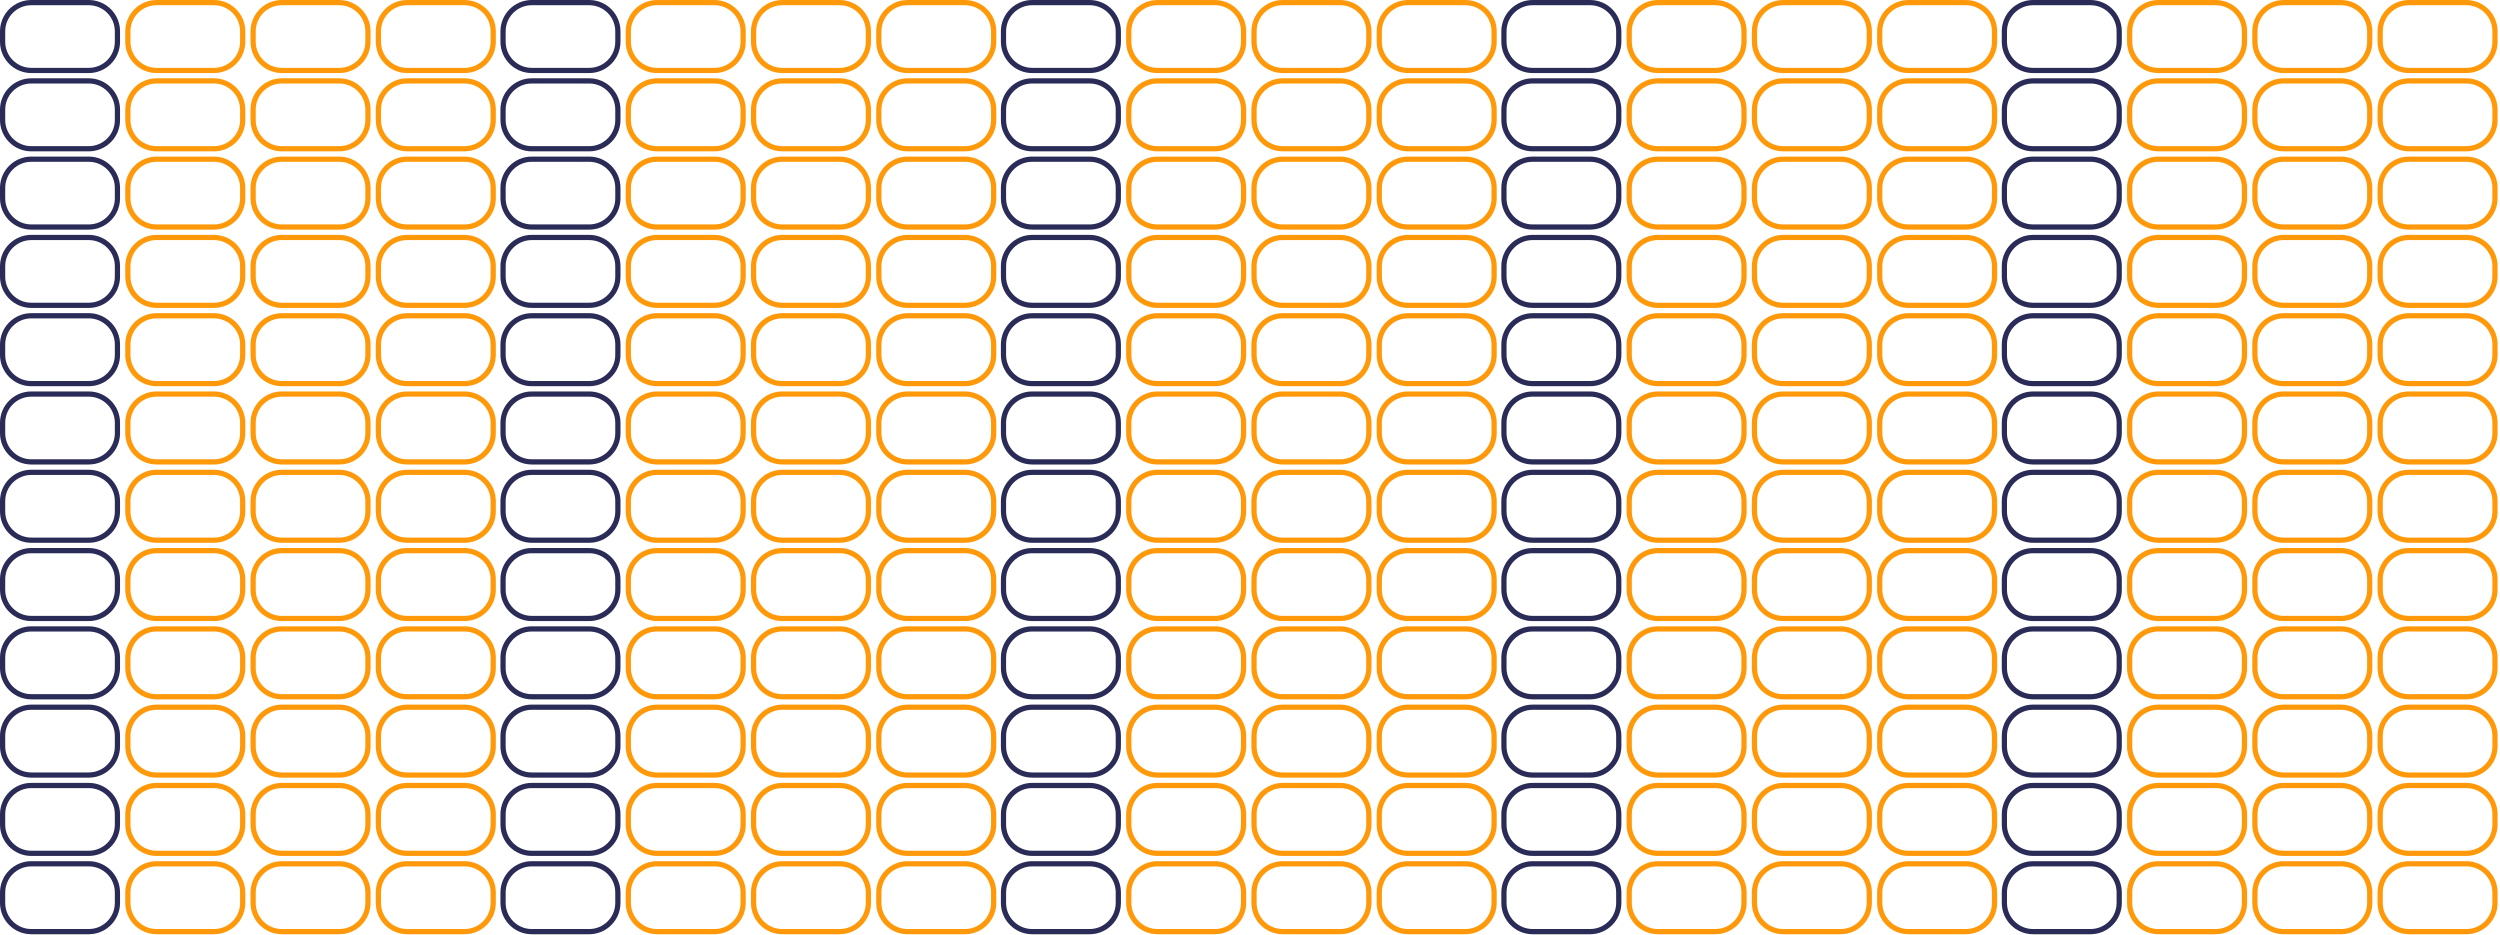
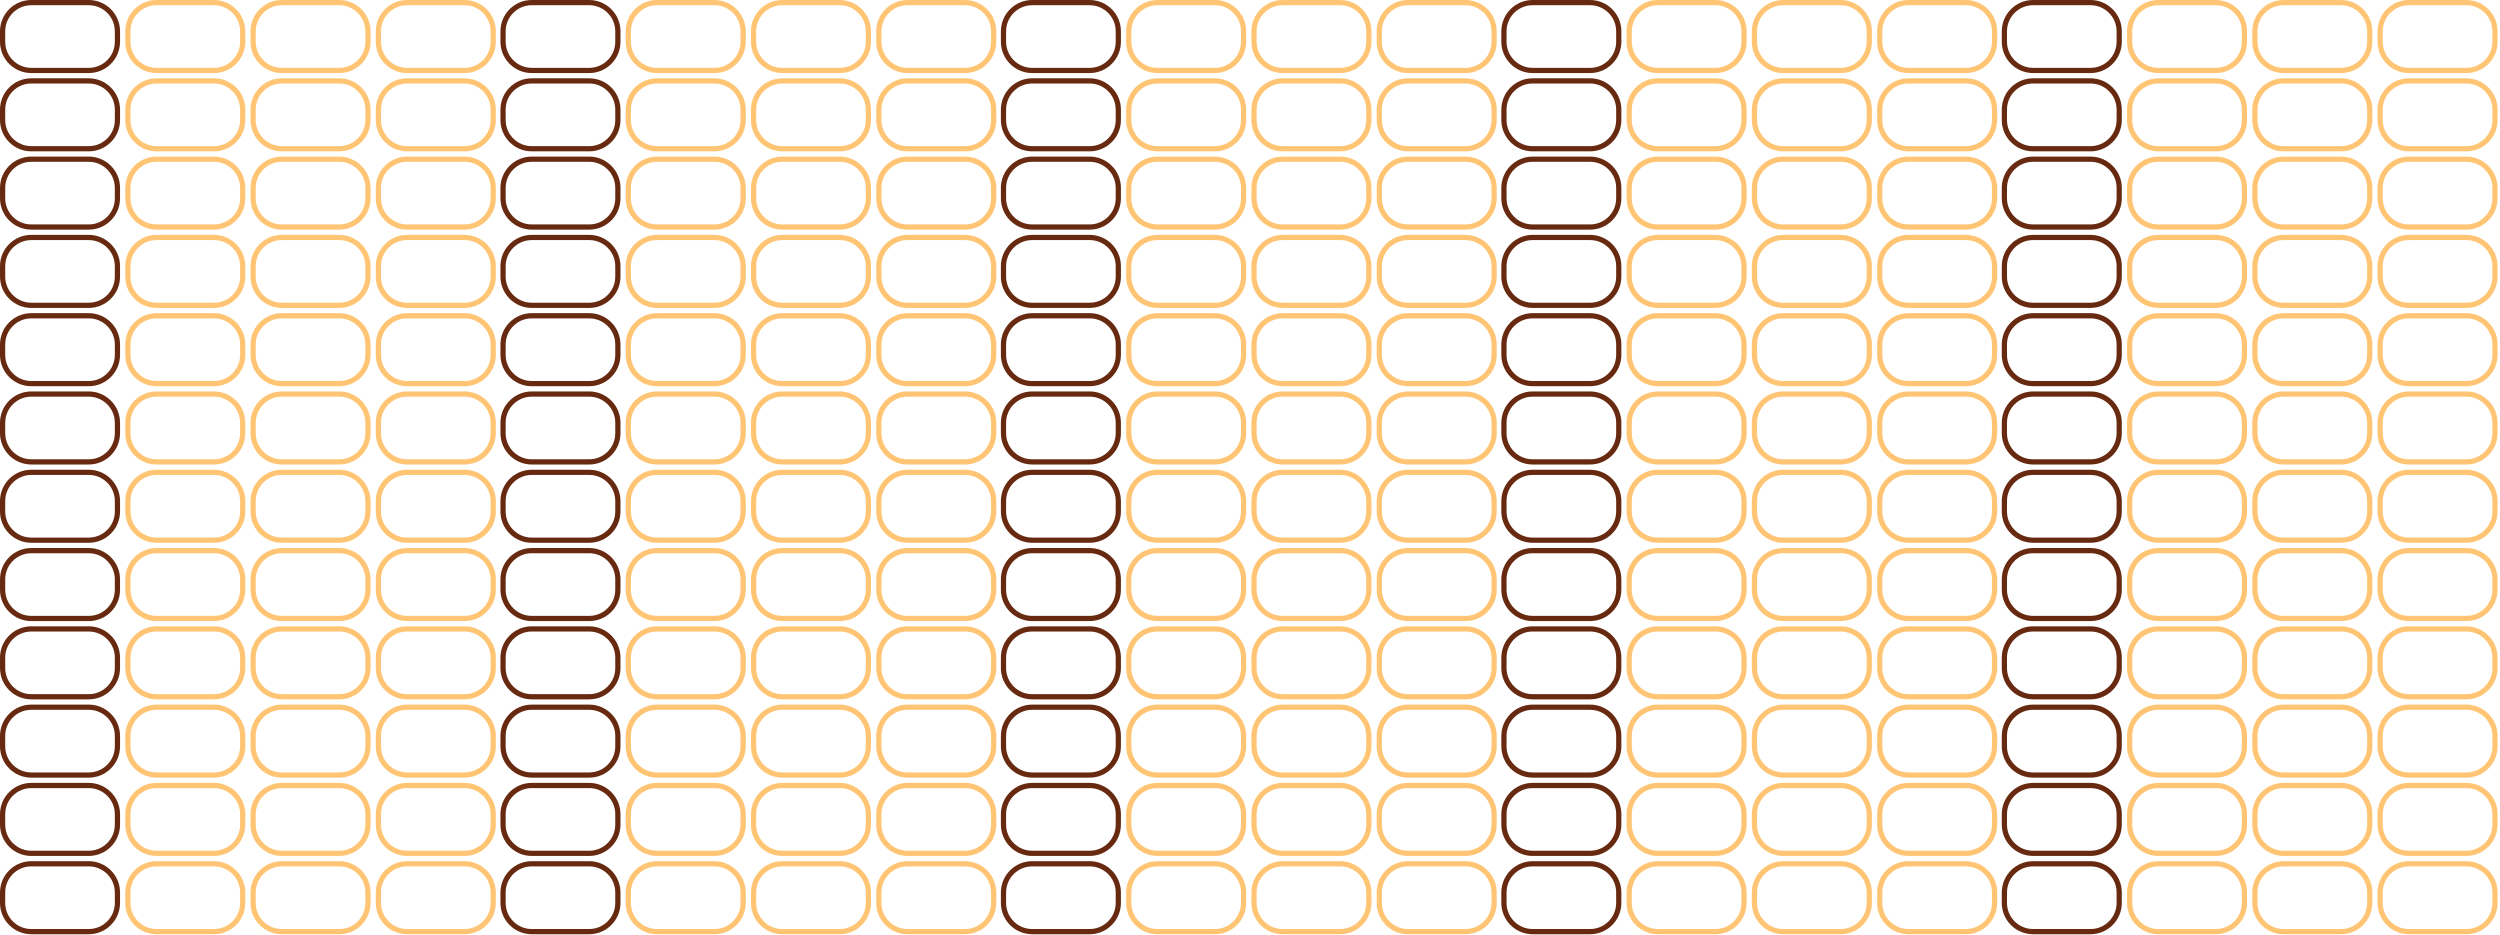
<svg xmlns="http://www.w3.org/2000/svg" width="958" height="358" viewBox="0 0 958 358" fill="none">
-   <rect x="1" y="1" width="44" height="26" rx="11" stroke="#2A2B56" stroke-width="2" />
-   <rect x="1" y="31" width="44" height="26" rx="11" stroke="#2A2B56" stroke-width="2" />
-   <rect x="1" y="61" width="44" height="26" rx="11" stroke="#2A2B56" stroke-width="2" />
-   <rect x="1" y="91" width="44" height="26" rx="11" stroke="#2A2B56" stroke-width="2" />
-   <rect x="1" y="121" width="44" height="26" rx="11" stroke="#2A2B56" stroke-width="2" />
-   <rect x="1" y="151" width="44" height="26" rx="11" stroke="#2A2B56" stroke-width="2" />
-   <rect x="1" y="181" width="44" height="26" rx="11" stroke="#2A2B56" stroke-width="2" />
-   <rect x="1" y="211" width="44" height="26" rx="11" stroke="#2A2B56" stroke-width="2" />
-   <rect x="1" y="241" width="44" height="26" rx="11" stroke="#2A2B56" stroke-width="2" />
-   <rect x="1" y="271" width="44" height="26" rx="11" stroke="#2A2B56" stroke-width="2" />
-   <rect x="1" y="301" width="44" height="26" rx="11" stroke="#2A2B56" stroke-width="2" />
-   <rect x="1" y="331" width="44" height="26" rx="11" stroke="#2A2B56" stroke-width="2" />
-   <rect x="49" y="1" width="44" height="26" rx="11" stroke="#FF990A" stroke-width="2" />
-   <rect x="49" y="31" width="44" height="26" rx="11" stroke="#FF990A" stroke-width="2" />
-   <rect x="49" y="61" width="44" height="26" rx="11" stroke="#FF990A" stroke-width="2" />
-   <rect x="49" y="91" width="44" height="26" rx="11" stroke="#FF990A" stroke-width="2" />
-   <rect x="49" y="121" width="44" height="26" rx="11" stroke="#FF990A" stroke-width="2" />
-   <rect x="49" y="151" width="44" height="26" rx="11" stroke="#FF990A" stroke-width="2" />
-   <rect x="49" y="181" width="44" height="26" rx="11" stroke="#FF990A" stroke-width="2" />
-   <rect x="49" y="211" width="44" height="26" rx="11" stroke="#FF990A" stroke-width="2" />
-   <rect x="49" y="241" width="44" height="26" rx="11" stroke="#FF990A" stroke-width="2" />
-   <rect x="49" y="271" width="44" height="26" rx="11" stroke="#FF990A" stroke-width="2" />
-   <rect x="49" y="301" width="44" height="26" rx="11" stroke="#FF990A" stroke-width="2" />
-   <rect x="49" y="331" width="44" height="26" rx="11" stroke="#FF990A" stroke-width="2" />
-   <rect x="97" y="1" width="44" height="26" rx="11" stroke="#FF990A" stroke-width="2" />
-   <rect x="97" y="31" width="44" height="26" rx="11" stroke="#FF990A" stroke-width="2" />
-   <rect x="97" y="61" width="44" height="26" rx="11" stroke="#FF990A" stroke-width="2" />
-   <rect x="97" y="91" width="44" height="26" rx="11" stroke="#FF990A" stroke-width="2" />
-   <rect x="97" y="121" width="44" height="26" rx="11" stroke="#FF990A" stroke-width="2" />
-   <rect x="97" y="151" width="44" height="26" rx="11" stroke="#FF990A" stroke-width="2" />
-   <rect x="97" y="181" width="44" height="26" rx="11" stroke="#FF990A" stroke-width="2" />
-   <rect x="97" y="211" width="44" height="26" rx="11" stroke="#FF990A" stroke-width="2" />
-   <rect x="97" y="241" width="44" height="26" rx="11" stroke="#FF990A" stroke-width="2" />
-   <rect x="97" y="271" width="44" height="26" rx="11" stroke="#FF990A" stroke-width="2" />
-   <rect x="97" y="301" width="44" height="26" rx="11" stroke="#FF990A" stroke-width="2" />
-   <rect x="97" y="331" width="44" height="26" rx="11" stroke="#FF990A" stroke-width="2" />
-   <rect x="145" y="1" width="44" height="26" rx="11" stroke="#FF990A" stroke-width="2" />
-   <rect x="145" y="31" width="44" height="26" rx="11" stroke="#FF990A" stroke-width="2" />
-   <rect x="145" y="61" width="44" height="26" rx="11" stroke="#FF990A" stroke-width="2" />
-   <rect x="145" y="91" width="44" height="26" rx="11" stroke="#FF990A" stroke-width="2" />
-   <rect x="145" y="121" width="44" height="26" rx="11" stroke="#FF990A" stroke-width="2" />
-   <rect x="145" y="151" width="44" height="26" rx="11" stroke="#FF990A" stroke-width="2" />
-   <rect x="145" y="181" width="44" height="26" rx="11" stroke="#FF990A" stroke-width="2" />
-   <rect x="145" y="211" width="44" height="26" rx="11" stroke="#FF990A" stroke-width="2" />
-   <rect x="145" y="241" width="44" height="26" rx="11" stroke="#FF990A" stroke-width="2" />
-   <rect x="145" y="271" width="44" height="26" rx="11" stroke="#FF990A" stroke-width="2" />
-   <rect x="145" y="301" width="44" height="26" rx="11" stroke="#FF990A" stroke-width="2" />
-   <rect x="145" y="331" width="44" height="26" rx="11" stroke="#FF990A" stroke-width="2" />
-   <rect x="192.77" y="1" width="44" height="26" rx="11" stroke="#2A2B56" stroke-width="2" />
-   <rect x="192.77" y="31" width="44" height="26" rx="11" stroke="#2A2B56" stroke-width="2" />
-   <rect x="192.77" y="61" width="44" height="26" rx="11" stroke="#2A2B56" stroke-width="2" />
-   <rect x="192.77" y="91" width="44" height="26" rx="11" stroke="#2A2B56" stroke-width="2" />
-   <rect x="192.77" y="121" width="44" height="26" rx="11" stroke="#2A2B56" stroke-width="2" />
-   <rect x="192.77" y="151" width="44" height="26" rx="11" stroke="#2A2B56" stroke-width="2" />
-   <rect x="192.77" y="181" width="44" height="26" rx="11" stroke="#2A2B56" stroke-width="2" />
-   <rect x="192.77" y="211" width="44" height="26" rx="11" stroke="#2A2B56" stroke-width="2" />
-   <rect x="192.77" y="241" width="44" height="26" rx="11" stroke="#2A2B56" stroke-width="2" />
-   <rect x="192.77" y="271" width="44" height="26" rx="11" stroke="#2A2B56" stroke-width="2" />
-   <rect x="192.77" y="301" width="44" height="26" rx="11" stroke="#2A2B56" stroke-width="2" />
-   <rect x="192.77" y="331" width="44" height="26" rx="11" stroke="#2A2B56" stroke-width="2" />
-   <rect x="240.77" y="1" width="44" height="26" rx="11" stroke="#FF990A" stroke-width="2" />
-   <rect x="240.77" y="31" width="44" height="26" rx="11" stroke="#FF990A" stroke-width="2" />
-   <rect x="240.77" y="61" width="44" height="26" rx="11" stroke="#FF990A" stroke-width="2" />
-   <rect x="240.77" y="91" width="44" height="26" rx="11" stroke="#FF990A" stroke-width="2" />
-   <rect x="240.77" y="121" width="44" height="26" rx="11" stroke="#FF990A" stroke-width="2" />
-   <rect x="240.77" y="151" width="44" height="26" rx="11" stroke="#FF990A" stroke-width="2" />
-   <rect x="240.77" y="181" width="44" height="26" rx="11" stroke="#FF990A" stroke-width="2" />
-   <rect x="240.77" y="211" width="44" height="26" rx="11" stroke="#FF990A" stroke-width="2" />
-   <rect x="240.77" y="241" width="44" height="26" rx="11" stroke="#FF990A" stroke-width="2" />
-   <rect x="240.77" y="271" width="44" height="26" rx="11" stroke="#FF990A" stroke-width="2" />
-   <rect x="240.77" y="301" width="44" height="26" rx="11" stroke="#FF990A" stroke-width="2" />
-   <rect x="240.77" y="331" width="44" height="26" rx="11" stroke="#FF990A" stroke-width="2" />
-   <rect x="288.77" y="1" width="44" height="26" rx="11" stroke="#FF990A" stroke-width="2" />
-   <rect x="288.77" y="31" width="44" height="26" rx="11" stroke="#FF990A" stroke-width="2" />
-   <rect x="288.77" y="61" width="44" height="26" rx="11" stroke="#FF990A" stroke-width="2" />
-   <rect x="288.77" y="91" width="44" height="26" rx="11" stroke="#FF990A" stroke-width="2" />
-   <rect x="288.77" y="121" width="44" height="26" rx="11" stroke="#FF990A" stroke-width="2" />
-   <rect x="288.77" y="151" width="44" height="26" rx="11" stroke="#FF990A" stroke-width="2" />
-   <rect x="288.77" y="181" width="44" height="26" rx="11" stroke="#FF990A" stroke-width="2" />
-   <rect x="288.77" y="211" width="44" height="26" rx="11" stroke="#FF990A" stroke-width="2" />
-   <rect x="288.77" y="241" width="44" height="26" rx="11" stroke="#FF990A" stroke-width="2" />
-   <rect x="288.77" y="271" width="44" height="26" rx="11" stroke="#FF990A" stroke-width="2" />
-   <rect x="288.77" y="301" width="44" height="26" rx="11" stroke="#FF990A" stroke-width="2" />
-   <rect x="288.77" y="331" width="44" height="26" rx="11" stroke="#FF990A" stroke-width="2" />
-   <rect x="336.77" y="1" width="44" height="26" rx="11" stroke="#FF990A" stroke-width="2" />
-   <rect x="336.77" y="31" width="44" height="26" rx="11" stroke="#FF990A" stroke-width="2" />
-   <rect x="336.77" y="61" width="44" height="26" rx="11" stroke="#FF990A" stroke-width="2" />
-   <rect x="336.77" y="91" width="44" height="26" rx="11" stroke="#FF990A" stroke-width="2" />
-   <rect x="336.77" y="121" width="44" height="26" rx="11" stroke="#FF990A" stroke-width="2" />
-   <rect x="336.77" y="151" width="44" height="26" rx="11" stroke="#FF990A" stroke-width="2" />
-   <rect x="336.77" y="181" width="44" height="26" rx="11" stroke="#FF990A" stroke-width="2" />
-   <rect x="336.77" y="211" width="44" height="26" rx="11" stroke="#FF990A" stroke-width="2" />
-   <rect x="336.77" y="241" width="44" height="26" rx="11" stroke="#FF990A" stroke-width="2" />
-   <rect x="336.77" y="271" width="44" height="26" rx="11" stroke="#FF990A" stroke-width="2" />
-   <rect x="336.77" y="301" width="44" height="26" rx="11" stroke="#FF990A" stroke-width="2" />
-   <rect x="336.77" y="331" width="44" height="26" rx="11" stroke="#FF990A" stroke-width="2" />
-   <rect x="384.54" y="1" width="44" height="26" rx="11" stroke="#2A2B56" stroke-width="2" />
-   <rect x="384.54" y="31" width="44" height="26" rx="11" stroke="#2A2B56" stroke-width="2" />
-   <rect x="384.54" y="61" width="44" height="26" rx="11" stroke="#2A2B56" stroke-width="2" />
-   <rect x="384.54" y="91" width="44" height="26" rx="11" stroke="#2A2B56" stroke-width="2" />
-   <rect x="384.54" y="121" width="44" height="26" rx="11" stroke="#2A2B56" stroke-width="2" />
-   <rect x="384.54" y="151" width="44" height="26" rx="11" stroke="#2A2B56" stroke-width="2" />
-   <rect x="384.54" y="181" width="44" height="26" rx="11" stroke="#2A2B56" stroke-width="2" />
-   <rect x="384.54" y="211" width="44" height="26" rx="11" stroke="#2A2B56" stroke-width="2" />
-   <rect x="384.54" y="241" width="44" height="26" rx="11" stroke="#2A2B56" stroke-width="2" />
-   <rect x="384.54" y="271" width="44" height="26" rx="11" stroke="#2A2B56" stroke-width="2" />
-   <rect x="384.54" y="301" width="44" height="26" rx="11" stroke="#2A2B56" stroke-width="2" />
-   <rect x="384.54" y="331" width="44" height="26" rx="11" stroke="#2A2B56" stroke-width="2" />
-   <rect x="432.54" y="1" width="44" height="26" rx="11" stroke="#FF990A" stroke-width="2" />
-   <rect x="432.54" y="31" width="44" height="26" rx="11" stroke="#FF990A" stroke-width="2" />
-   <rect x="432.54" y="61" width="44" height="26" rx="11" stroke="#FF990A" stroke-width="2" />
-   <rect x="432.54" y="91" width="44" height="26" rx="11" stroke="#FF990A" stroke-width="2" />
-   <rect x="432.54" y="121" width="44" height="26" rx="11" stroke="#FF990A" stroke-width="2" />
-   <rect x="432.54" y="151" width="44" height="26" rx="11" stroke="#FF990A" stroke-width="2" />
-   <rect x="432.54" y="181" width="44" height="26" rx="11" stroke="#FF990A" stroke-width="2" />
-   <rect x="432.54" y="211" width="44" height="26" rx="11" stroke="#FF990A" stroke-width="2" />
-   <rect x="432.54" y="241" width="44" height="26" rx="11" stroke="#FF990A" stroke-width="2" />
-   <rect x="432.54" y="271" width="44" height="26" rx="11" stroke="#FF990A" stroke-width="2" />
-   <rect x="432.54" y="301" width="44" height="26" rx="11" stroke="#FF990A" stroke-width="2" />
-   <rect x="432.54" y="331" width="44" height="26" rx="11" stroke="#FF990A" stroke-width="2" />
-   <rect x="480.54" y="1" width="44" height="26" rx="11" stroke="#FF990A" stroke-width="2" />
-   <rect x="480.54" y="31" width="44" height="26" rx="11" stroke="#FF990A" stroke-width="2" />
-   <rect x="480.54" y="61" width="44" height="26" rx="11" stroke="#FF990A" stroke-width="2" />
-   <rect x="480.54" y="91" width="44" height="26" rx="11" stroke="#FF990A" stroke-width="2" />
-   <rect x="480.54" y="121" width="44" height="26" rx="11" stroke="#FF990A" stroke-width="2" />
-   <rect x="480.54" y="151" width="44" height="26" rx="11" stroke="#FF990A" stroke-width="2" />
-   <rect x="480.54" y="181" width="44" height="26" rx="11" stroke="#FF990A" stroke-width="2" />
-   <rect x="480.54" y="211" width="44" height="26" rx="11" stroke="#FF990A" stroke-width="2" />
-   <rect x="480.54" y="241" width="44" height="26" rx="11" stroke="#FF990A" stroke-width="2" />
-   <rect x="480.54" y="271" width="44" height="26" rx="11" stroke="#FF990A" stroke-width="2" />
-   <rect x="480.54" y="301" width="44" height="26" rx="11" stroke="#FF990A" stroke-width="2" />
-   <rect x="480.54" y="331" width="44" height="26" rx="11" stroke="#FF990A" stroke-width="2" />
-   <rect x="528.539" y="1" width="44" height="26" rx="11" stroke="#FF990A" stroke-width="2" />
-   <rect x="528.539" y="31" width="44" height="26" rx="11" stroke="#FF990A" stroke-width="2" />
-   <rect x="528.539" y="61" width="44" height="26" rx="11" stroke="#FF990A" stroke-width="2" />
-   <rect x="528.539" y="91" width="44" height="26" rx="11" stroke="#FF990A" stroke-width="2" />
-   <rect x="528.539" y="121" width="44" height="26" rx="11" stroke="#FF990A" stroke-width="2" />
-   <rect x="528.539" y="151" width="44" height="26" rx="11" stroke="#FF990A" stroke-width="2" />
-   <rect x="528.539" y="181" width="44" height="26" rx="11" stroke="#FF990A" stroke-width="2" />
-   <rect x="528.539" y="211" width="44" height="26" rx="11" stroke="#FF990A" stroke-width="2" />
-   <rect x="528.539" y="241" width="44" height="26" rx="11" stroke="#FF990A" stroke-width="2" />
-   <rect x="528.539" y="271" width="44" height="26" rx="11" stroke="#FF990A" stroke-width="2" />
-   <rect x="528.539" y="301" width="44" height="26" rx="11" stroke="#FF990A" stroke-width="2" />
-   <rect x="528.539" y="331" width="44" height="26" rx="11" stroke="#FF990A" stroke-width="2" />
-   <rect x="576.309" y="1" width="44" height="26" rx="11" stroke="#2A2B56" stroke-width="2" />
-   <rect x="576.309" y="31" width="44" height="26" rx="11" stroke="#2A2B56" stroke-width="2" />
-   <rect x="576.309" y="61" width="44" height="26" rx="11" stroke="#2A2B56" stroke-width="2" />
-   <rect x="576.309" y="91" width="44" height="26" rx="11" stroke="#2A2B56" stroke-width="2" />
-   <rect x="576.309" y="121" width="44" height="26" rx="11" stroke="#2A2B56" stroke-width="2" />
-   <rect x="576.309" y="151" width="44" height="26" rx="11" stroke="#2A2B56" stroke-width="2" />
-   <rect x="576.309" y="181" width="44" height="26" rx="11" stroke="#2A2B56" stroke-width="2" />
-   <rect x="576.309" y="211" width="44" height="26" rx="11" stroke="#2A2B56" stroke-width="2" />
-   <rect x="576.309" y="241" width="44" height="26" rx="11" stroke="#2A2B56" stroke-width="2" />
-   <rect x="576.309" y="271" width="44" height="26" rx="11" stroke="#2A2B56" stroke-width="2" />
-   <rect x="576.309" y="301" width="44" height="26" rx="11" stroke="#2A2B56" stroke-width="2" />
-   <rect x="576.309" y="331" width="44" height="26" rx="11" stroke="#2A2B56" stroke-width="2" />
-   <rect x="624.309" y="1" width="44" height="26" rx="11" stroke="#FF990A" stroke-width="2" />
-   <rect x="624.309" y="31" width="44" height="26" rx="11" stroke="#FF990A" stroke-width="2" />
-   <rect x="624.309" y="61" width="44" height="26" rx="11" stroke="#FF990A" stroke-width="2" />
-   <rect x="624.309" y="91" width="44" height="26" rx="11" stroke="#FF990A" stroke-width="2" />
-   <rect x="624.309" y="121" width="44" height="26" rx="11" stroke="#FF990A" stroke-width="2" />
-   <rect x="624.309" y="151" width="44" height="26" rx="11" stroke="#FF990A" stroke-width="2" />
-   <rect x="624.309" y="181" width="44" height="26" rx="11" stroke="#FF990A" stroke-width="2" />
-   <rect x="624.309" y="211" width="44" height="26" rx="11" stroke="#FF990A" stroke-width="2" />
-   <rect x="624.309" y="241" width="44" height="26" rx="11" stroke="#FF990A" stroke-width="2" />
-   <rect x="624.309" y="271" width="44" height="26" rx="11" stroke="#FF990A" stroke-width="2" />
-   <rect x="624.309" y="301" width="44" height="26" rx="11" stroke="#FF990A" stroke-width="2" />
-   <rect x="624.309" y="331" width="44" height="26" rx="11" stroke="#FF990A" stroke-width="2" />
-   <rect x="672.309" y="1" width="44" height="26" rx="11" stroke="#FF990A" stroke-width="2" />
-   <rect x="672.309" y="31" width="44" height="26" rx="11" stroke="#FF990A" stroke-width="2" />
-   <rect x="672.309" y="61" width="44" height="26" rx="11" stroke="#FF990A" stroke-width="2" />
-   <rect x="672.309" y="91" width="44" height="26" rx="11" stroke="#FF990A" stroke-width="2" />
-   <rect x="672.309" y="121" width="44" height="26" rx="11" stroke="#FF990A" stroke-width="2" />
-   <rect x="672.309" y="151" width="44" height="26" rx="11" stroke="#FF990A" stroke-width="2" />
-   <rect x="672.309" y="181" width="44" height="26" rx="11" stroke="#FF990A" stroke-width="2" />
-   <rect x="672.309" y="211" width="44" height="26" rx="11" stroke="#FF990A" stroke-width="2" />
-   <rect x="672.309" y="241" width="44" height="26" rx="11" stroke="#FF990A" stroke-width="2" />
-   <rect x="672.309" y="271" width="44" height="26" rx="11" stroke="#FF990A" stroke-width="2" />
-   <rect x="672.309" y="301" width="44" height="26" rx="11" stroke="#FF990A" stroke-width="2" />
-   <rect x="672.309" y="331" width="44" height="26" rx="11" stroke="#FF990A" stroke-width="2" />
-   <rect x="720.309" y="1" width="44" height="26" rx="11" stroke="#FF990A" stroke-width="2" />
-   <rect x="720.309" y="31" width="44" height="26" rx="11" stroke="#FF990A" stroke-width="2" />
-   <rect x="720.309" y="61" width="44" height="26" rx="11" stroke="#FF990A" stroke-width="2" />
-   <rect x="720.309" y="91" width="44" height="26" rx="11" stroke="#FF990A" stroke-width="2" />
-   <rect x="720.309" y="121" width="44" height="26" rx="11" stroke="#FF990A" stroke-width="2" />
-   <rect x="720.309" y="151" width="44" height="26" rx="11" stroke="#FF990A" stroke-width="2" />
-   <rect x="720.309" y="181" width="44" height="26" rx="11" stroke="#FF990A" stroke-width="2" />
-   <rect x="720.309" y="211" width="44" height="26" rx="11" stroke="#FF990A" stroke-width="2" />
-   <rect x="720.309" y="241" width="44" height="26" rx="11" stroke="#FF990A" stroke-width="2" />
-   <rect x="720.309" y="271" width="44" height="26" rx="11" stroke="#FF990A" stroke-width="2" />
-   <rect x="720.309" y="301" width="44" height="26" rx="11" stroke="#FF990A" stroke-width="2" />
-   <rect x="720.309" y="331" width="44" height="26" rx="11" stroke="#FF990A" stroke-width="2" />
-   <rect x="768.079" y="1" width="44" height="26" rx="11" stroke="#2A2B56" stroke-width="2" />
-   <rect x="768.079" y="31" width="44" height="26" rx="11" stroke="#2A2B56" stroke-width="2" />
-   <rect x="768.079" y="61" width="44" height="26" rx="11" stroke="#2A2B56" stroke-width="2" />
-   <rect x="768.079" y="91" width="44" height="26" rx="11" stroke="#2A2B56" stroke-width="2" />
-   <rect x="768.079" y="121" width="44" height="26" rx="11" stroke="#2A2B56" stroke-width="2" />
-   <rect x="768.079" y="151" width="44" height="26" rx="11" stroke="#2A2B56" stroke-width="2" />
-   <rect x="768.079" y="181" width="44" height="26" rx="11" stroke="#2A2B56" stroke-width="2" />
-   <rect x="768.079" y="211" width="44" height="26" rx="11" stroke="#2A2B56" stroke-width="2" />
-   <rect x="768.079" y="241" width="44" height="26" rx="11" stroke="#2A2B56" stroke-width="2" />
-   <rect x="768.079" y="271" width="44" height="26" rx="11" stroke="#2A2B56" stroke-width="2" />
-   <rect x="768.079" y="301" width="44" height="26" rx="11" stroke="#2A2B56" stroke-width="2" />
-   <rect x="768.079" y="331" width="44" height="26" rx="11" stroke="#2A2B56" stroke-width="2" />
-   <rect x="816.079" y="1" width="44" height="26" rx="11" stroke="#FF990A" stroke-width="2" />
-   <rect x="816.079" y="31" width="44" height="26" rx="11" stroke="#FF990A" stroke-width="2" />
-   <rect x="816.079" y="61" width="44" height="26" rx="11" stroke="#FF990A" stroke-width="2" />
-   <rect x="816.079" y="91" width="44" height="26" rx="11" stroke="#FF990A" stroke-width="2" />
-   <rect x="816.079" y="121" width="44" height="26" rx="11" stroke="#FF990A" stroke-width="2" />
-   <rect x="816.079" y="151" width="44" height="26" rx="11" stroke="#FF990A" stroke-width="2" />
-   <rect x="816.079" y="181" width="44" height="26" rx="11" stroke="#FF990A" stroke-width="2" />
-   <rect x="816.079" y="211" width="44" height="26" rx="11" stroke="#FF990A" stroke-width="2" />
-   <rect x="816.079" y="241" width="44" height="26" rx="11" stroke="#FF990A" stroke-width="2" />
-   <rect x="816.079" y="271" width="44" height="26" rx="11" stroke="#FF990A" stroke-width="2" />
-   <rect x="816.079" y="301" width="44" height="26" rx="11" stroke="#FF990A" stroke-width="2" />
-   <rect x="816.079" y="331" width="44" height="26" rx="11" stroke="#FF990A" stroke-width="2" />
-   <rect x="864.079" y="1" width="44" height="26" rx="11" stroke="#FF990A" stroke-width="2" />
-   <rect x="864.079" y="31" width="44" height="26" rx="11" stroke="#FF990A" stroke-width="2" />
-   <rect x="864.079" y="61" width="44" height="26" rx="11" stroke="#FF990A" stroke-width="2" />
-   <rect x="864.079" y="91" width="44" height="26" rx="11" stroke="#FF990A" stroke-width="2" />
-   <rect x="864.079" y="121" width="44" height="26" rx="11" stroke="#FF990A" stroke-width="2" />
-   <rect x="864.079" y="151" width="44" height="26" rx="11" stroke="#FF990A" stroke-width="2" />
-   <rect x="864.079" y="181" width="44" height="26" rx="11" stroke="#FF990A" stroke-width="2" />
-   <rect x="864.079" y="211" width="44" height="26" rx="11" stroke="#FF990A" stroke-width="2" />
-   <rect x="864.079" y="241" width="44" height="26" rx="11" stroke="#FF990A" stroke-width="2" />
-   <rect x="864.079" y="271" width="44" height="26" rx="11" stroke="#FF990A" stroke-width="2" />
-   <rect x="864.079" y="301" width="44" height="26" rx="11" stroke="#FF990A" stroke-width="2" />
-   <rect x="864.079" y="331" width="44" height="26" rx="11" stroke="#FF990A" stroke-width="2" />
-   <rect x="912.079" y="1" width="44" height="26" rx="11" stroke="#FF990A" stroke-width="2" />
-   <rect x="912.079" y="31" width="44" height="26" rx="11" stroke="#FF990A" stroke-width="2" />
-   <rect x="912.079" y="61" width="44" height="26" rx="11" stroke="#FF990A" stroke-width="2" />
-   <rect x="912.079" y="91" width="44" height="26" rx="11" stroke="#FF990A" stroke-width="2" />
-   <rect x="912.079" y="121" width="44" height="26" rx="11" stroke="#FF990A" stroke-width="2" />
-   <rect x="912.079" y="151" width="44" height="26" rx="11" stroke="#FF990A" stroke-width="2" />
-   <rect x="912.079" y="181" width="44" height="26" rx="11" stroke="#FF990A" stroke-width="2" />
-   <rect x="912.079" y="211" width="44" height="26" rx="11" stroke="#FF990A" stroke-width="2" />
-   <rect x="912.079" y="241" width="44" height="26" rx="11" stroke="#FF990A" stroke-width="2" />
-   <rect x="912.079" y="271" width="44" height="26" rx="11" stroke="#FF990A" stroke-width="2" />
-   <rect x="912.079" y="301" width="44" height="26" rx="11" stroke="#FF990A" stroke-width="2" />
-   <rect x="912.079" y="331" width="44" height="26" rx="11" stroke="#FF990A" stroke-width="2" />
+   <rect x="1" y="1" width="44" height="26" rx="11" stroke="#672A10" stroke-width="2" />
+   <rect x="1" y="31" width="44" height="26" rx="11" stroke="#672A10" stroke-width="2" />
+   <rect x="1" y="61" width="44" height="26" rx="11" stroke="#672A10" stroke-width="2" />
+   <rect x="1" y="91" width="44" height="26" rx="11" stroke="#672A10" stroke-width="2" />
+   <rect x="1" y="121" width="44" height="26" rx="11" stroke="#672A10" stroke-width="2" />
+   <rect x="1" y="151" width="44" height="26" rx="11" stroke="#672A10" stroke-width="2" />
+   <rect x="1" y="181" width="44" height="26" rx="11" stroke="#672A10" stroke-width="2" />
+   <rect x="1" y="211" width="44" height="26" rx="11" stroke="#672A10" stroke-width="2" />
+   <rect x="1" y="241" width="44" height="26" rx="11" stroke="#672A10" stroke-width="2" />
+   <rect x="1" y="271" width="44" height="26" rx="11" stroke="#672A10" stroke-width="2" />
+   <rect x="1" y="301" width="44" height="26" rx="11" stroke="#672A10" stroke-width="2" />
+   <rect x="1" y="331" width="44" height="26" rx="11" stroke="#672A10" stroke-width="2" />
+   <rect x="49" y="1" width="44" height="26" rx="11" stroke="#FFC574" stroke-width="2" />
+   <rect x="49" y="31" width="44" height="26" rx="11" stroke="#FFC574" stroke-width="2" />
+   <rect x="49" y="61" width="44" height="26" rx="11" stroke="#FFC574" stroke-width="2" />
+   <rect x="49" y="91" width="44" height="26" rx="11" stroke="#FFC574" stroke-width="2" />
+   <rect x="49" y="121" width="44" height="26" rx="11" stroke="#FFC574" stroke-width="2" />
+   <rect x="49" y="151" width="44" height="26" rx="11" stroke="#FFC574" stroke-width="2" />
+   <rect x="49" y="181" width="44" height="26" rx="11" stroke="#FFC574" stroke-width="2" />
+   <rect x="49" y="211" width="44" height="26" rx="11" stroke="#FFC574" stroke-width="2" />
+   <rect x="49" y="241" width="44" height="26" rx="11" stroke="#FFC574" stroke-width="2" />
+   <rect x="49" y="271" width="44" height="26" rx="11" stroke="#FFC574" stroke-width="2" />
+   <rect x="49" y="301" width="44" height="26" rx="11" stroke="#FFC574" stroke-width="2" />
+   <rect x="49" y="331" width="44" height="26" rx="11" stroke="#FFC574" stroke-width="2" />
+   <rect x="97" y="1" width="44" height="26" rx="11" stroke="#FFC574" stroke-width="2" />
+   <rect x="97" y="31" width="44" height="26" rx="11" stroke="#FFC574" stroke-width="2" />
+   <rect x="97" y="61" width="44" height="26" rx="11" stroke="#FFC574" stroke-width="2" />
+   <rect x="97" y="91" width="44" height="26" rx="11" stroke="#FFC574" stroke-width="2" />
+   <rect x="97" y="121" width="44" height="26" rx="11" stroke="#FFC574" stroke-width="2" />
+   <rect x="97" y="151" width="44" height="26" rx="11" stroke="#FFC574" stroke-width="2" />
+   <rect x="97" y="181" width="44" height="26" rx="11" stroke="#FFC574" stroke-width="2" />
+   <rect x="97" y="211" width="44" height="26" rx="11" stroke="#FFC574" stroke-width="2" />
+   <rect x="97" y="241" width="44" height="26" rx="11" stroke="#FFC574" stroke-width="2" />
+   <rect x="97" y="271" width="44" height="26" rx="11" stroke="#FFC574" stroke-width="2" />
+   <rect x="97" y="301" width="44" height="26" rx="11" stroke="#FFC574" stroke-width="2" />
+   <rect x="97" y="331" width="44" height="26" rx="11" stroke="#FFC574" stroke-width="2" />
+   <rect x="145" y="1" width="44" height="26" rx="11" stroke="#FFC574" stroke-width="2" />
+   <rect x="145" y="31" width="44" height="26" rx="11" stroke="#FFC574" stroke-width="2" />
+   <rect x="145" y="61" width="44" height="26" rx="11" stroke="#FFC574" stroke-width="2" />
+   <rect x="145" y="91" width="44" height="26" rx="11" stroke="#FFC574" stroke-width="2" />
+   <rect x="145" y="121" width="44" height="26" rx="11" stroke="#FFC574" stroke-width="2" />
+   <rect x="145" y="151" width="44" height="26" rx="11" stroke="#FFC574" stroke-width="2" />
+   <rect x="145" y="181" width="44" height="26" rx="11" stroke="#FFC574" stroke-width="2" />
+   <rect x="145" y="211" width="44" height="26" rx="11" stroke="#FFC574" stroke-width="2" />
+   <rect x="145" y="241" width="44" height="26" rx="11" stroke="#FFC574" stroke-width="2" />
+   <rect x="145" y="271" width="44" height="26" rx="11" stroke="#FFC574" stroke-width="2" />
+   <rect x="145" y="301" width="44" height="26" rx="11" stroke="#FFC574" stroke-width="2" />
+   <rect x="145" y="331" width="44" height="26" rx="11" stroke="#FFC574" stroke-width="2" />
+   <rect x="192.77" y="1" width="44" height="26" rx="11" stroke="#672A10" stroke-width="2" />
+   <rect x="192.77" y="31" width="44" height="26" rx="11" stroke="#672A10" stroke-width="2" />
+   <rect x="192.77" y="61" width="44" height="26" rx="11" stroke="#672A10" stroke-width="2" />
+   <rect x="192.77" y="91" width="44" height="26" rx="11" stroke="#672A10" stroke-width="2" />
+   <rect x="192.77" y="121" width="44" height="26" rx="11" stroke="#672A10" stroke-width="2" />
+   <rect x="192.77" y="151" width="44" height="26" rx="11" stroke="#672A10" stroke-width="2" />
+   <rect x="192.77" y="181" width="44" height="26" rx="11" stroke="#672A10" stroke-width="2" />
+   <rect x="192.77" y="211" width="44" height="26" rx="11" stroke="#672A10" stroke-width="2" />
+   <rect x="192.77" y="241" width="44" height="26" rx="11" stroke="#672A10" stroke-width="2" />
+   <rect x="192.77" y="271" width="44" height="26" rx="11" stroke="#672A10" stroke-width="2" />
+   <rect x="192.77" y="301" width="44" height="26" rx="11" stroke="#672A10" stroke-width="2" />
+   <rect x="192.77" y="331" width="44" height="26" rx="11" stroke="#672A10" stroke-width="2" />
+   <rect x="240.77" y="1" width="44" height="26" rx="11" stroke="#FFC574" stroke-width="2" />
+   <rect x="240.77" y="31" width="44" height="26" rx="11" stroke="#FFC574" stroke-width="2" />
+   <rect x="240.77" y="61" width="44" height="26" rx="11" stroke="#FFC574" stroke-width="2" />
+   <rect x="240.77" y="91" width="44" height="26" rx="11" stroke="#FFC574" stroke-width="2" />
+   <rect x="240.77" y="121" width="44" height="26" rx="11" stroke="#FFC574" stroke-width="2" />
+   <rect x="240.77" y="151" width="44" height="26" rx="11" stroke="#FFC574" stroke-width="2" />
+   <rect x="240.77" y="181" width="44" height="26" rx="11" stroke="#FFC574" stroke-width="2" />
+   <rect x="240.77" y="211" width="44" height="26" rx="11" stroke="#FFC574" stroke-width="2" />
+   <rect x="240.77" y="241" width="44" height="26" rx="11" stroke="#FFC574" stroke-width="2" />
+   <rect x="240.77" y="271" width="44" height="26" rx="11" stroke="#FFC574" stroke-width="2" />
+   <rect x="240.77" y="301" width="44" height="26" rx="11" stroke="#FFC574" stroke-width="2" />
+   <rect x="240.77" y="331" width="44" height="26" rx="11" stroke="#FFC574" stroke-width="2" />
+   <rect x="288.77" y="1" width="44" height="26" rx="11" stroke="#FFC574" stroke-width="2" />
+   <rect x="288.77" y="31" width="44" height="26" rx="11" stroke="#FFC574" stroke-width="2" />
+   <rect x="288.77" y="61" width="44" height="26" rx="11" stroke="#FFC574" stroke-width="2" />
+   <rect x="288.77" y="91" width="44" height="26" rx="11" stroke="#FFC574" stroke-width="2" />
+   <rect x="288.77" y="121" width="44" height="26" rx="11" stroke="#FFC574" stroke-width="2" />
+   <rect x="288.77" y="151" width="44" height="26" rx="11" stroke="#FFC574" stroke-width="2" />
+   <rect x="288.77" y="181" width="44" height="26" rx="11" stroke="#FFC574" stroke-width="2" />
+   <rect x="288.77" y="211" width="44" height="26" rx="11" stroke="#FFC574" stroke-width="2" />
+   <rect x="288.77" y="241" width="44" height="26" rx="11" stroke="#FFC574" stroke-width="2" />
+   <rect x="288.77" y="271" width="44" height="26" rx="11" stroke="#FFC574" stroke-width="2" />
+   <rect x="288.77" y="301" width="44" height="26" rx="11" stroke="#FFC574" stroke-width="2" />
+   <rect x="288.77" y="331" width="44" height="26" rx="11" stroke="#FFC574" stroke-width="2" />
+   <rect x="336.77" y="1" width="44" height="26" rx="11" stroke="#FFC574" stroke-width="2" />
+   <rect x="336.77" y="31" width="44" height="26" rx="11" stroke="#FFC574" stroke-width="2" />
+   <rect x="336.77" y="61" width="44" height="26" rx="11" stroke="#FFC574" stroke-width="2" />
+   <rect x="336.77" y="91" width="44" height="26" rx="11" stroke="#FFC574" stroke-width="2" />
+   <rect x="336.77" y="121" width="44" height="26" rx="11" stroke="#FFC574" stroke-width="2" />
+   <rect x="336.77" y="151" width="44" height="26" rx="11" stroke="#FFC574" stroke-width="2" />
+   <rect x="336.77" y="181" width="44" height="26" rx="11" stroke="#FFC574" stroke-width="2" />
+   <rect x="336.77" y="211" width="44" height="26" rx="11" stroke="#FFC574" stroke-width="2" />
+   <rect x="336.77" y="241" width="44" height="26" rx="11" stroke="#FFC574" stroke-width="2" />
+   <rect x="336.77" y="271" width="44" height="26" rx="11" stroke="#FFC574" stroke-width="2" />
+   <rect x="336.77" y="301" width="44" height="26" rx="11" stroke="#FFC574" stroke-width="2" />
+   <rect x="336.77" y="331" width="44" height="26" rx="11" stroke="#FFC574" stroke-width="2" />
+   <rect x="384.539" y="1" width="44" height="26" rx="11" stroke="#672A10" stroke-width="2" />
+   <rect x="384.539" y="31" width="44" height="26" rx="11" stroke="#672A10" stroke-width="2" />
+   <rect x="384.539" y="61" width="44" height="26" rx="11" stroke="#672A10" stroke-width="2" />
+   <rect x="384.539" y="91" width="44" height="26" rx="11" stroke="#672A10" stroke-width="2" />
+   <rect x="384.539" y="121" width="44" height="26" rx="11" stroke="#672A10" stroke-width="2" />
+   <rect x="384.539" y="151" width="44" height="26" rx="11" stroke="#672A10" stroke-width="2" />
+   <rect x="384.539" y="181" width="44" height="26" rx="11" stroke="#672A10" stroke-width="2" />
+   <rect x="384.539" y="211" width="44" height="26" rx="11" stroke="#672A10" stroke-width="2" />
+   <rect x="384.539" y="241" width="44" height="26" rx="11" stroke="#672A10" stroke-width="2" />
+   <rect x="384.539" y="271" width="44" height="26" rx="11" stroke="#672A10" stroke-width="2" />
+   <rect x="384.539" y="301" width="44" height="26" rx="11" stroke="#672A10" stroke-width="2" />
+   <rect x="384.539" y="331" width="44" height="26" rx="11" stroke="#672A10" stroke-width="2" />
+   <rect x="432.539" y="1" width="44" height="26" rx="11" stroke="#FFC574" stroke-width="2" />
+   <rect x="432.539" y="31" width="44" height="26" rx="11" stroke="#FFC574" stroke-width="2" />
+   <rect x="432.539" y="61" width="44" height="26" rx="11" stroke="#FFC574" stroke-width="2" />
+   <rect x="432.539" y="91" width="44" height="26" rx="11" stroke="#FFC574" stroke-width="2" />
+   <rect x="432.539" y="121" width="44" height="26" rx="11" stroke="#FFC574" stroke-width="2" />
+   <rect x="432.539" y="151" width="44" height="26" rx="11" stroke="#FFC574" stroke-width="2" />
+   <rect x="432.539" y="181" width="44" height="26" rx="11" stroke="#FFC574" stroke-width="2" />
+   <rect x="432.539" y="211" width="44" height="26" rx="11" stroke="#FFC574" stroke-width="2" />
+   <rect x="432.539" y="241" width="44" height="26" rx="11" stroke="#FFC574" stroke-width="2" />
+   <rect x="432.539" y="271" width="44" height="26" rx="11" stroke="#FFC574" stroke-width="2" />
+   <rect x="432.539" y="301" width="44" height="26" rx="11" stroke="#FFC574" stroke-width="2" />
+   <rect x="432.539" y="331" width="44" height="26" rx="11" stroke="#FFC574" stroke-width="2" />
+   <rect x="480.539" y="1" width="44" height="26" rx="11" stroke="#FFC574" stroke-width="2" />
+   <rect x="480.539" y="31" width="44" height="26" rx="11" stroke="#FFC574" stroke-width="2" />
+   <rect x="480.539" y="61" width="44" height="26" rx="11" stroke="#FFC574" stroke-width="2" />
+   <rect x="480.539" y="91" width="44" height="26" rx="11" stroke="#FFC574" stroke-width="2" />
+   <rect x="480.539" y="121" width="44" height="26" rx="11" stroke="#FFC574" stroke-width="2" />
+   <rect x="480.539" y="151" width="44" height="26" rx="11" stroke="#FFC574" stroke-width="2" />
+   <rect x="480.539" y="181" width="44" height="26" rx="11" stroke="#FFC574" stroke-width="2" />
+   <rect x="480.539" y="211" width="44" height="26" rx="11" stroke="#FFC574" stroke-width="2" />
+   <rect x="480.539" y="241" width="44" height="26" rx="11" stroke="#FFC574" stroke-width="2" />
+   <rect x="480.539" y="271" width="44" height="26" rx="11" stroke="#FFC574" stroke-width="2" />
+   <rect x="480.539" y="301" width="44" height="26" rx="11" stroke="#FFC574" stroke-width="2" />
+   <rect x="480.539" y="331" width="44" height="26" rx="11" stroke="#FFC574" stroke-width="2" />
+   <rect x="528.539" y="1" width="44" height="26" rx="11" stroke="#FFC574" stroke-width="2" />
+   <rect x="528.539" y="31" width="44" height="26" rx="11" stroke="#FFC574" stroke-width="2" />
+   <rect x="528.539" y="61" width="44" height="26" rx="11" stroke="#FFC574" stroke-width="2" />
+   <rect x="528.539" y="91" width="44" height="26" rx="11" stroke="#FFC574" stroke-width="2" />
+   <rect x="528.539" y="121" width="44" height="26" rx="11" stroke="#FFC574" stroke-width="2" />
+   <rect x="528.539" y="151" width="44" height="26" rx="11" stroke="#FFC574" stroke-width="2" />
+   <rect x="528.539" y="181" width="44" height="26" rx="11" stroke="#FFC574" stroke-width="2" />
+   <rect x="528.539" y="211" width="44" height="26" rx="11" stroke="#FFC574" stroke-width="2" />
+   <rect x="528.539" y="241" width="44" height="26" rx="11" stroke="#FFC574" stroke-width="2" />
+   <rect x="528.539" y="271" width="44" height="26" rx="11" stroke="#FFC574" stroke-width="2" />
+   <rect x="528.539" y="301" width="44" height="26" rx="11" stroke="#FFC574" stroke-width="2" />
+   <rect x="528.539" y="331" width="44" height="26" rx="11" stroke="#FFC574" stroke-width="2" />
+   <rect x="576.31" y="1" width="44" height="26" rx="11" stroke="#672A10" stroke-width="2" />
+   <rect x="576.31" y="31" width="44" height="26" rx="11" stroke="#672A10" stroke-width="2" />
+   <rect x="576.31" y="61" width="44" height="26" rx="11" stroke="#672A10" stroke-width="2" />
+   <rect x="576.31" y="91" width="44" height="26" rx="11" stroke="#672A10" stroke-width="2" />
+   <rect x="576.31" y="121" width="44" height="26" rx="11" stroke="#672A10" stroke-width="2" />
+   <rect x="576.31" y="151" width="44" height="26" rx="11" stroke="#672A10" stroke-width="2" />
+   <rect x="576.31" y="181" width="44" height="26" rx="11" stroke="#672A10" stroke-width="2" />
+   <rect x="576.31" y="211" width="44" height="26" rx="11" stroke="#672A10" stroke-width="2" />
+   <rect x="576.31" y="241" width="44" height="26" rx="11" stroke="#672A10" stroke-width="2" />
+   <rect x="576.31" y="271" width="44" height="26" rx="11" stroke="#672A10" stroke-width="2" />
+   <rect x="576.31" y="301" width="44" height="26" rx="11" stroke="#672A10" stroke-width="2" />
+   <rect x="576.31" y="331" width="44" height="26" rx="11" stroke="#672A10" stroke-width="2" />
+   <rect x="624.31" y="1" width="44" height="26" rx="11" stroke="#FFC574" stroke-width="2" />
+   <rect x="624.31" y="31" width="44" height="26" rx="11" stroke="#FFC574" stroke-width="2" />
+   <rect x="624.31" y="61" width="44" height="26" rx="11" stroke="#FFC574" stroke-width="2" />
+   <rect x="624.31" y="91" width="44" height="26" rx="11" stroke="#FFC574" stroke-width="2" />
+   <rect x="624.31" y="121" width="44" height="26" rx="11" stroke="#FFC574" stroke-width="2" />
+   <rect x="624.31" y="151" width="44" height="26" rx="11" stroke="#FFC574" stroke-width="2" />
+   <rect x="624.31" y="181" width="44" height="26" rx="11" stroke="#FFC574" stroke-width="2" />
+   <rect x="624.31" y="211" width="44" height="26" rx="11" stroke="#FFC574" stroke-width="2" />
+   <rect x="624.31" y="241" width="44" height="26" rx="11" stroke="#FFC574" stroke-width="2" />
+   <rect x="624.31" y="271" width="44" height="26" rx="11" stroke="#FFC574" stroke-width="2" />
+   <rect x="624.31" y="301" width="44" height="26" rx="11" stroke="#FFC574" stroke-width="2" />
+   <rect x="624.31" y="331" width="44" height="26" rx="11" stroke="#FFC574" stroke-width="2" />
+   <rect x="672.31" y="1" width="44" height="26" rx="11" stroke="#FFC574" stroke-width="2" />
+   <rect x="672.31" y="31" width="44" height="26" rx="11" stroke="#FFC574" stroke-width="2" />
+   <rect x="672.31" y="61" width="44" height="26" rx="11" stroke="#FFC574" stroke-width="2" />
+   <rect x="672.31" y="91" width="44" height="26" rx="11" stroke="#FFC574" stroke-width="2" />
+   <rect x="672.31" y="121" width="44" height="26" rx="11" stroke="#FFC574" stroke-width="2" />
+   <rect x="672.31" y="151" width="44" height="26" rx="11" stroke="#FFC574" stroke-width="2" />
+   <rect x="672.31" y="181" width="44" height="26" rx="11" stroke="#FFC574" stroke-width="2" />
+   <rect x="672.31" y="211" width="44" height="26" rx="11" stroke="#FFC574" stroke-width="2" />
+   <rect x="672.31" y="241" width="44" height="26" rx="11" stroke="#FFC574" stroke-width="2" />
+   <rect x="672.31" y="271" width="44" height="26" rx="11" stroke="#FFC574" stroke-width="2" />
+   <rect x="672.31" y="301" width="44" height="26" rx="11" stroke="#FFC574" stroke-width="2" />
+   <rect x="672.31" y="331" width="44" height="26" rx="11" stroke="#FFC574" stroke-width="2" />
+   <rect x="720.31" y="1" width="44" height="26" rx="11" stroke="#FFC574" stroke-width="2" />
+   <rect x="720.31" y="31" width="44" height="26" rx="11" stroke="#FFC574" stroke-width="2" />
+   <rect x="720.31" y="61" width="44" height="26" rx="11" stroke="#FFC574" stroke-width="2" />
+   <rect x="720.31" y="91" width="44" height="26" rx="11" stroke="#FFC574" stroke-width="2" />
+   <rect x="720.31" y="121" width="44" height="26" rx="11" stroke="#FFC574" stroke-width="2" />
+   <rect x="720.31" y="151" width="44" height="26" rx="11" stroke="#FFC574" stroke-width="2" />
+   <rect x="720.31" y="181" width="44" height="26" rx="11" stroke="#FFC574" stroke-width="2" />
+   <rect x="720.31" y="211" width="44" height="26" rx="11" stroke="#FFC574" stroke-width="2" />
+   <rect x="720.31" y="241" width="44" height="26" rx="11" stroke="#FFC574" stroke-width="2" />
+   <rect x="720.31" y="271" width="44" height="26" rx="11" stroke="#FFC574" stroke-width="2" />
+   <rect x="720.31" y="301" width="44" height="26" rx="11" stroke="#FFC574" stroke-width="2" />
+   <rect x="720.31" y="331" width="44" height="26" rx="11" stroke="#FFC574" stroke-width="2" />
+   <rect x="768.079" y="1" width="44" height="26" rx="11" stroke="#672A10" stroke-width="2" />
+   <rect x="768.079" y="31" width="44" height="26" rx="11" stroke="#672A10" stroke-width="2" />
+   <rect x="768.079" y="61" width="44" height="26" rx="11" stroke="#672A10" stroke-width="2" />
+   <rect x="768.079" y="91" width="44" height="26" rx="11" stroke="#672A10" stroke-width="2" />
+   <rect x="768.079" y="121" width="44" height="26" rx="11" stroke="#672A10" stroke-width="2" />
+   <rect x="768.079" y="151" width="44" height="26" rx="11" stroke="#672A10" stroke-width="2" />
+   <rect x="768.079" y="181" width="44" height="26" rx="11" stroke="#672A10" stroke-width="2" />
+   <rect x="768.079" y="211" width="44" height="26" rx="11" stroke="#672A10" stroke-width="2" />
+   <rect x="768.079" y="241" width="44" height="26" rx="11" stroke="#672A10" stroke-width="2" />
+   <rect x="768.079" y="271" width="44" height="26" rx="11" stroke="#672A10" stroke-width="2" />
+   <rect x="768.079" y="301" width="44" height="26" rx="11" stroke="#672A10" stroke-width="2" />
+   <rect x="768.079" y="331" width="44" height="26" rx="11" stroke="#672A10" stroke-width="2" />
+   <rect x="816.079" y="1" width="44" height="26" rx="11" stroke="#FFC574" stroke-width="2" />
+   <rect x="816.079" y="31" width="44" height="26" rx="11" stroke="#FFC574" stroke-width="2" />
+   <rect x="816.079" y="61" width="44" height="26" rx="11" stroke="#FFC574" stroke-width="2" />
+   <rect x="816.079" y="91" width="44" height="26" rx="11" stroke="#FFC574" stroke-width="2" />
+   <rect x="816.079" y="121" width="44" height="26" rx="11" stroke="#FFC574" stroke-width="2" />
+   <rect x="816.079" y="151" width="44" height="26" rx="11" stroke="#FFC574" stroke-width="2" />
+   <rect x="816.079" y="181" width="44" height="26" rx="11" stroke="#FFC574" stroke-width="2" />
+   <rect x="816.079" y="211" width="44" height="26" rx="11" stroke="#FFC574" stroke-width="2" />
+   <rect x="816.079" y="241" width="44" height="26" rx="11" stroke="#FFC574" stroke-width="2" />
+   <rect x="816.079" y="271" width="44" height="26" rx="11" stroke="#FFC574" stroke-width="2" />
+   <rect x="816.079" y="301" width="44" height="26" rx="11" stroke="#FFC574" stroke-width="2" />
+   <rect x="816.079" y="331" width="44" height="26" rx="11" stroke="#FFC574" stroke-width="2" />
+   <rect x="864.079" y="1" width="44" height="26" rx="11" stroke="#FFC574" stroke-width="2" />
+   <rect x="864.079" y="31" width="44" height="26" rx="11" stroke="#FFC574" stroke-width="2" />
+   <rect x="864.079" y="61" width="44" height="26" rx="11" stroke="#FFC574" stroke-width="2" />
+   <rect x="864.079" y="91" width="44" height="26" rx="11" stroke="#FFC574" stroke-width="2" />
+   <rect x="864.079" y="121" width="44" height="26" rx="11" stroke="#FFC574" stroke-width="2" />
+   <rect x="864.079" y="151" width="44" height="26" rx="11" stroke="#FFC574" stroke-width="2" />
+   <rect x="864.079" y="181" width="44" height="26" rx="11" stroke="#FFC574" stroke-width="2" />
+   <rect x="864.079" y="211" width="44" height="26" rx="11" stroke="#FFC574" stroke-width="2" />
+   <rect x="864.079" y="241" width="44" height="26" rx="11" stroke="#FFC574" stroke-width="2" />
+   <rect x="864.079" y="271" width="44" height="26" rx="11" stroke="#FFC574" stroke-width="2" />
+   <rect x="864.079" y="301" width="44" height="26" rx="11" stroke="#FFC574" stroke-width="2" />
+   <rect x="864.079" y="331" width="44" height="26" rx="11" stroke="#FFC574" stroke-width="2" />
+   <rect x="912.079" y="1" width="44" height="26" rx="11" stroke="#FFC574" stroke-width="2" />
+   <rect x="912.079" y="31" width="44" height="26" rx="11" stroke="#FFC574" stroke-width="2" />
+   <rect x="912.079" y="61" width="44" height="26" rx="11" stroke="#FFC574" stroke-width="2" />
+   <rect x="912.079" y="91" width="44" height="26" rx="11" stroke="#FFC574" stroke-width="2" />
+   <rect x="912.079" y="121" width="44" height="26" rx="11" stroke="#FFC574" stroke-width="2" />
+   <rect x="912.079" y="151" width="44" height="26" rx="11" stroke="#FFC574" stroke-width="2" />
+   <rect x="912.079" y="181" width="44" height="26" rx="11" stroke="#FFC574" stroke-width="2" />
+   <rect x="912.079" y="211" width="44" height="26" rx="11" stroke="#FFC574" stroke-width="2" />
+   <rect x="912.079" y="241" width="44" height="26" rx="11" stroke="#FFC574" stroke-width="2" />
+   <rect x="912.079" y="271" width="44" height="26" rx="11" stroke="#FFC574" stroke-width="2" />
+   <rect x="912.079" y="301" width="44" height="26" rx="11" stroke="#FFC574" stroke-width="2" />
+   <rect x="912.079" y="331" width="44" height="26" rx="11" stroke="#FFC574" stroke-width="2" />
</svg>
